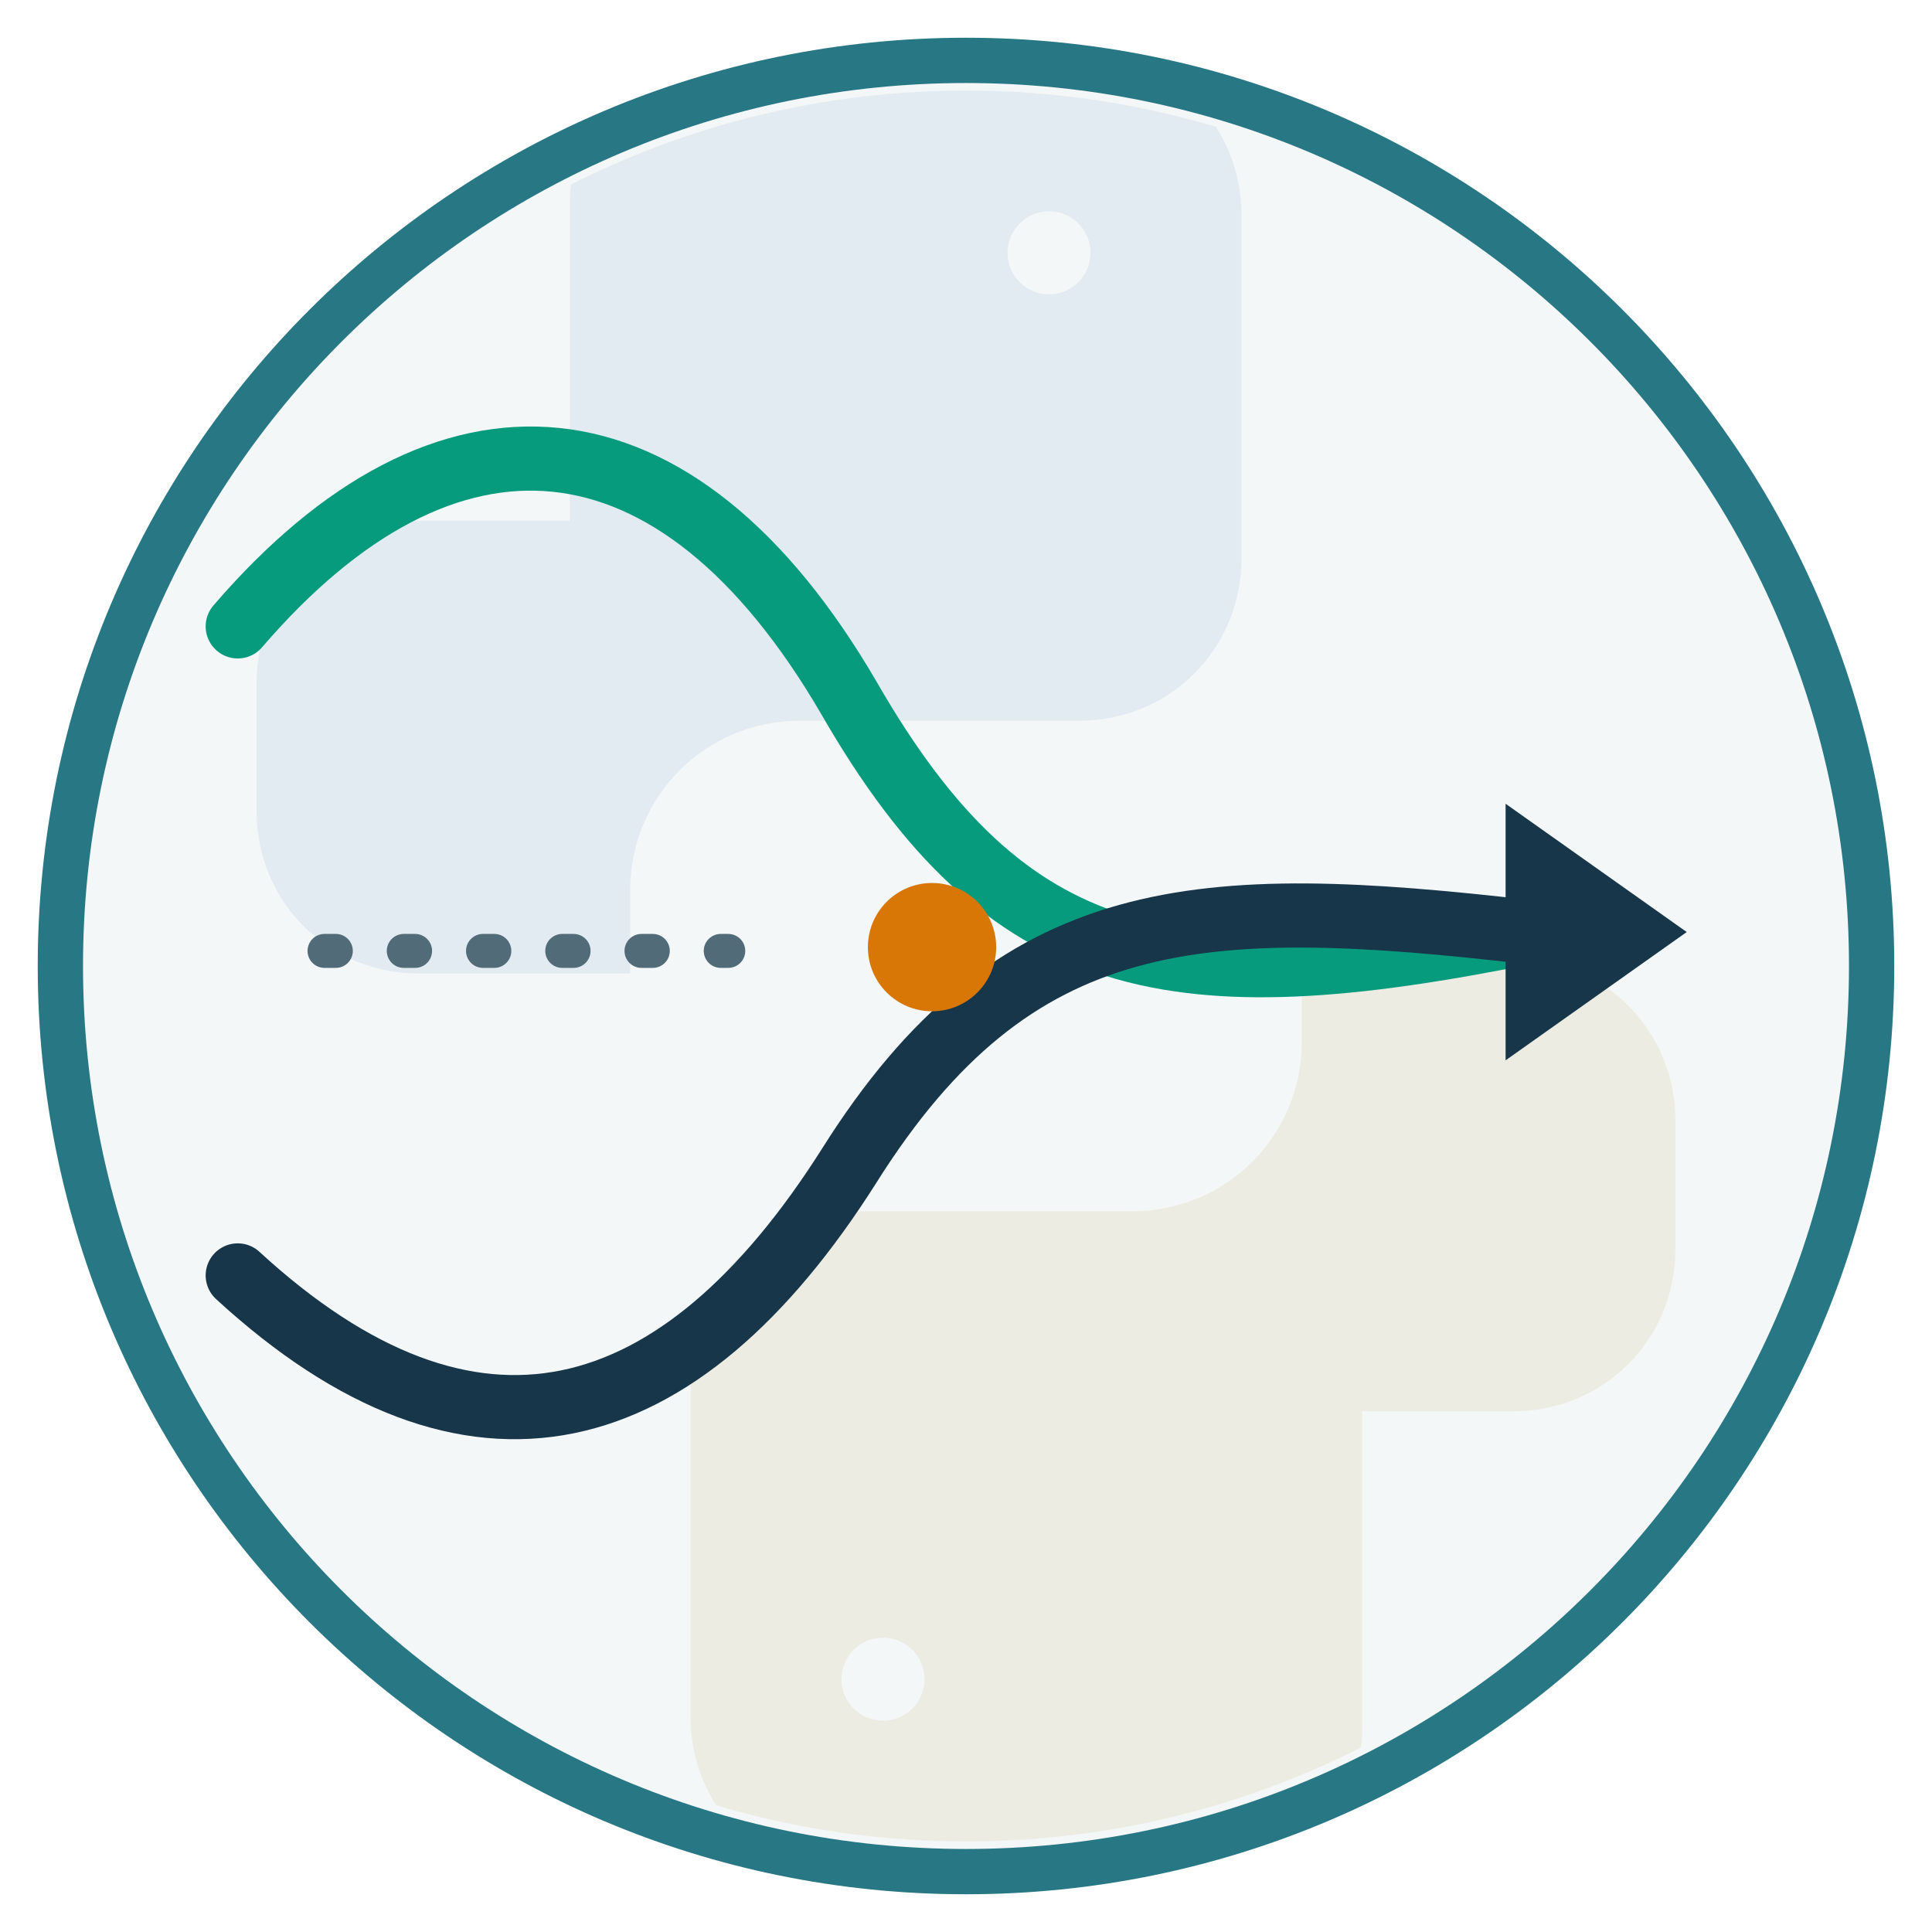
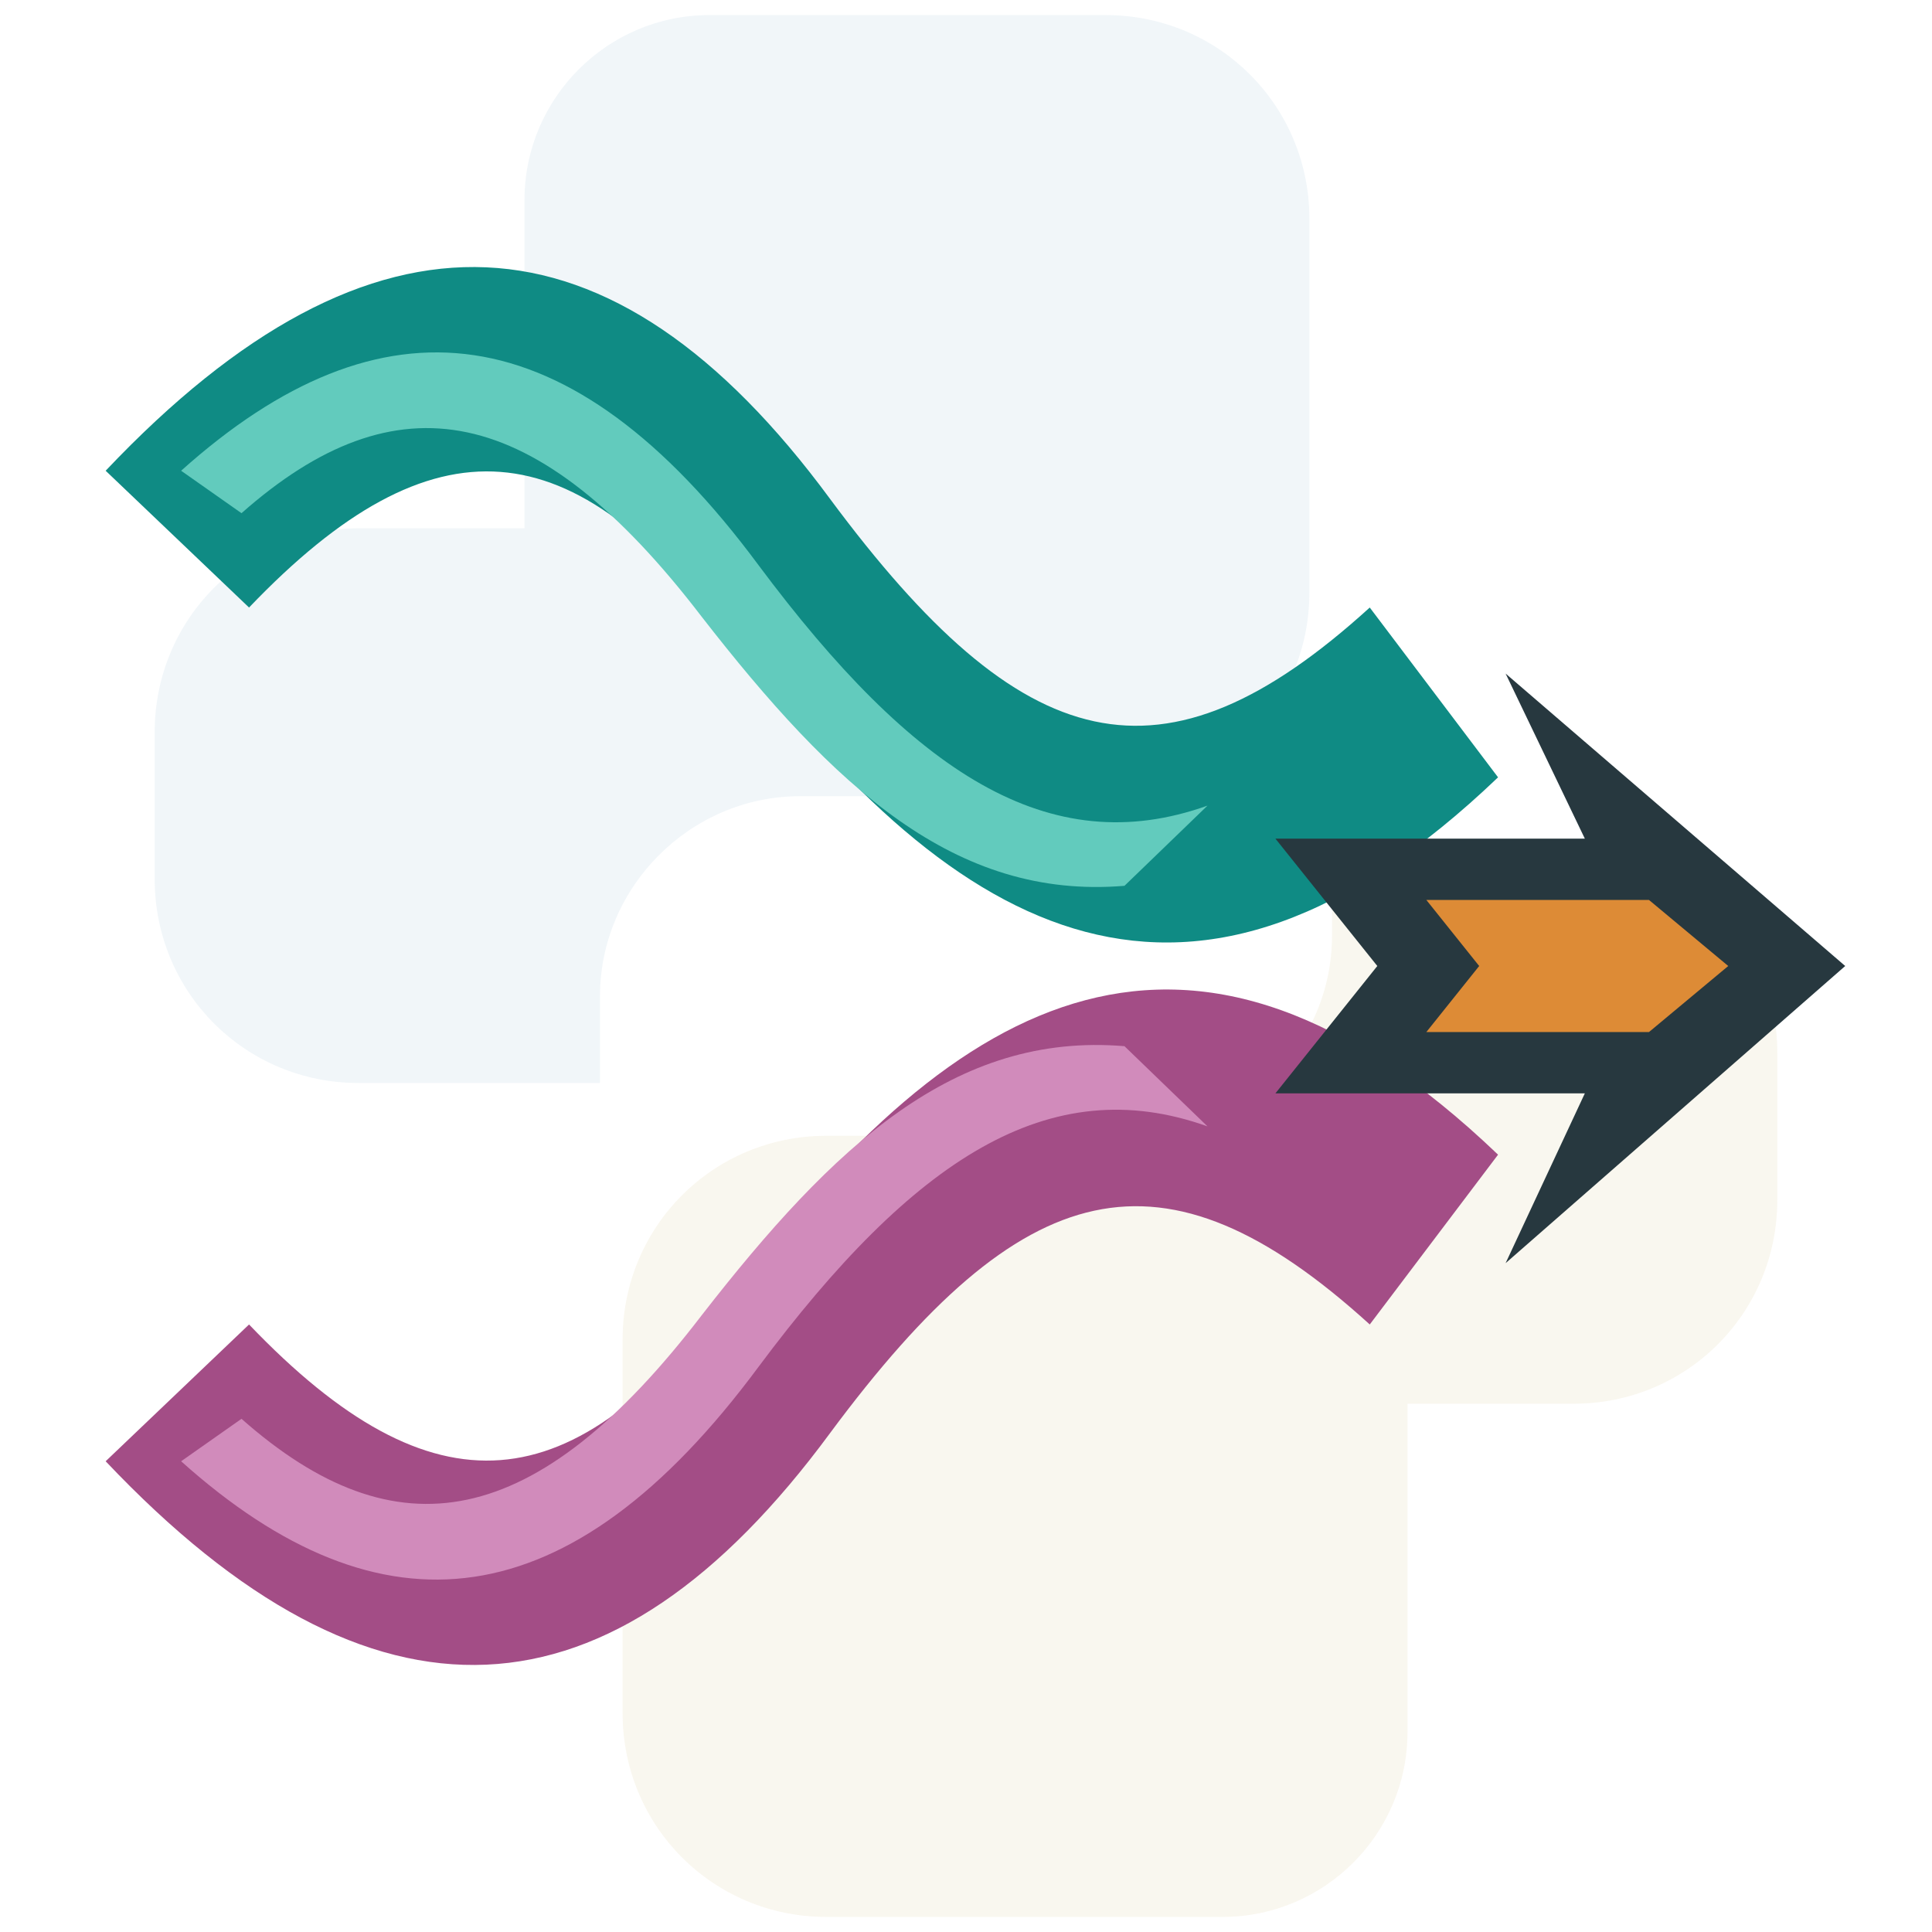
<svg xmlns="http://www.w3.org/2000/svg" viewBox="0 0 512 512" role="img" aria-labelledby="title description">
-   <defs>
-     <clipPath id="badge-clip">
-       <circle cx="256" cy="256" r="232" />
-     </clipPath>
-   </defs>
  <style>
-     :root {
-       color-scheme: light dark;
-     }
+     :root { color-scheme: light dark; }

-     .badge {
-       fill: #f4f7f8;
-       stroke: #277785;
-     }
- 
-     .badge-fill {
-       fill: #f4f7f8;
-     }
- 
-     .badge-stroke {
-       stroke: #f4f7f8;
-     }
- 
-     .language-mark {
-       fill: #17364a;
-       opacity: 0.06;
-     }
- 
-     .python-upper {
-       fill: #2874a6;
-       opacity: 0.09;
-     }
- 
-     .python-lower {
-       fill: #a77b00;
-       opacity: 0.09;
-     }
- 
-     .python-eye {
-       fill: #f4f7f8;
-     }
- 
-     .accent-fill {
-       fill: #079b7e;
-     }
- 
-     .accent-stroke {
-       stroke: #079b7e;
-     }
- 
-     .solid-fill {
-       fill: #17364a;
-     }
- 
-     .solid-stroke {
-       stroke: #17364a;
-     }
- 
-     .muted-fill {
-       fill: #526b78;
-     }
- 
-     .muted-stroke {
-       stroke: #526b78;
-     }
- 
-     .warm-fill {
-       fill: #d97706;
-     }
- 
-     .warm-stroke {
-       stroke: #d97706;
-     }
+     .language-mark { fill: #17323d; opacity: 0.07; }
+     .python-upper { fill: #2874a6; opacity: 0.07; }
+     .python-lower { fill: #aa8108; opacity: 0.07; }
+     .primary { fill: #0f8b84; }
+     .primary-light { fill: #62cbbd; }
+     .primary-shade { fill: #096760; }
+     .secondary { fill: #a34d86; }
+     .secondary-light { fill: #d18bbb; }
+     .secondary-shade { fill: #79345f; }
+     .accent { fill: #dd8b36; }
+     .neutral { fill: #27383f; }
+     .shadow { fill: #14262c; opacity: 0.22; }

    @media (prefers-color-scheme: dark) {
-       .badge {
-         fill: #0d2638;
-         stroke: #277785;
-       }
- 
-       .badge-fill {
-         fill: #0d2638;
-       }
- 
-       .badge-stroke {
-         stroke: #0d2638;
-       }
- 
-       .language-mark {
-         fill: #edf2f3;
-         opacity: 0.07;
-       }
- 
-       .python-upper {
-         fill: #79b7df;
-         opacity: 0.1;
-       }
- 
-       .python-lower {
-         fill: #f0c84b;
-         opacity: 0.1;
-       }
- 
-       .python-eye {
-         fill: #0d2638;
-       }
- 
-       .accent-fill {
-         fill: #43d6b1;
-       }
- 
-       .accent-stroke {
-         stroke: #43d6b1;
-       }
- 
-       .solid-fill {
-         fill: #edf2f3;
-       }
- 
-       .solid-stroke {
-         stroke: #edf2f3;
-       }
- 
-       .muted-fill {
-         fill: #8fa2aa;
-       }
- 
-       .muted-stroke {
-         stroke: #8fa2aa;
-       }
- 
-       .warm-fill {
-         fill: #f6b73c;
-       }
- 
-       .warm-stroke {
-         stroke: #f6b73c;
-       }
+       .language-mark { fill: #edf6f3; opacity: 0.08; }
+       .python-upper { fill: #7ec5ed; opacity: 0.08; }
+       .python-lower { fill: #f1ca50; opacity: 0.08; }
+       .primary { fill: #3fc7bb; }
+       .primary-light { fill: #83e0d4; }
+       .primary-shade { fill: #1d948a; }
+       .secondary { fill: #d27ab5; }
+       .secondary-light { fill: #efabd2; }
+       .secondary-shade { fill: #a74f89; }
+       .accent { fill: #f1b258; }
+       .neutral { fill: #e5efec; }
+       .shadow { fill: #02090b; opacity: 0.34; }
    }
  </style>
-   <circle class="badge" cx="256" cy="256" r="240" stroke-width="12" />
-   <g clip-path="url(#badge-clip)">
-     <g aria-hidden="true">
-       <path class="python-upper" d="M151 54 C151 32 169 14 191 14 H286 C310 14 329 33 329 57 V148 C329 172 310 191 286 191 H212 C187 191 167 211 167 236 V258 H111 C87 258 68 239 68 215 V181 C68 157 87 138 111 138 H151 Z" />
-       <path class="python-lower" d="M151 54 C151 32 169 14 191 14 H286 C310 14 329 33 329 57 V148 C329 172 310 191 286 191 H212 C187 191 167 211 167 236 V258 H111 C87 258 68 239 68 215 V181 C68 157 87 138 111 138 H151 Z" transform="rotate(180 256 256)" />
-       <circle class="python-eye" cx="278" cy="67" r="11" />
-       <circle class="python-eye" cx="234" cy="445" r="11" />
-     </g>
-     <path class="accent-stroke" d="M63 166 C118 102 179 106 225 185 C267 258 311 266 405 247" fill="none" stroke-width="17" stroke-linecap="round" />
-     <path class="solid-stroke" d="M63 338 C125 395 180 380 225 309 C269 239 318 237 405 247" fill="none" stroke-width="17" stroke-linecap="round" />
-     <circle class="warm-fill" cx="247" cy="251" r="17" />
-     <path class="solid-fill" d="M447 247 L399 213 V281 Z" />
-     <path class="muted-stroke" d="M86 252 H193" fill="none" stroke-width="9" stroke-linecap="round" stroke-dasharray="3 18" />
+   <g aria-hidden="true">
+     <path class="python-upper" d="M139 53 C139 26 161 4 188 4 H293 C323 4 347 28 347 58 V157 C347 187 323 211 293 211 H212 C183 211 159 235 159 264 V287 H95 C65 287 41 263 41 233 V194 C41 164 65 140 95 140 H139 Z" />
+     <path class="python-lower" d="M139 53 C139 26 161 4 188 4 H293 C323 4 347 28 347 58 V157 C347 187 323 211 293 211 H212 C183 211 159 235 159 264 V287 H95 C65 287 41 263 41 233 V194 C41 164 65 140 95 140 H139 Z" transform="rotate(180 256 256)" />
+   </g>
+   <g aria-hidden="true" transform="translate(0 -64) scale(1 1.25)">
+     <path class="primary" d="M28 151 C99 91 162 94 220 157 C271 212 308 220 363 180 L397 216 C316 278 254 251 194 187 C152 142 115 139 66 180 Z" />
+     <path class="primary-light" d="M48 151 C101 113 151 117 201 171 C242 215 278 234 320 222 L298 239 C253 242 221 218 186 182 C142 136 105 131 64 160 Z" />
+     <path class="secondary" d="M28 361 C99 421 162 418 220 355 C271 300 308 292 363 332 L397 296 C316 234 254 261 194 325 C152 370 115 373 66 332 Z" />
+     <path class="secondary-light" d="M48 361 C101 399 151 395 201 341 C242 297 278 278 320 290 L298 273 C253 270 221 294 186 330 C142 376 105 381 64 352 Z" />
+     <path class="neutral" d="M338 229 L420 229 L399 194 L489 256 L399 319 L420 283 L338 283 L365 256 Z" />
+     <path class="accent" d="M378 242 L437 242 L458 256 L437 270 L378 270 L392 256 Z" />
  </g>
</svg>
